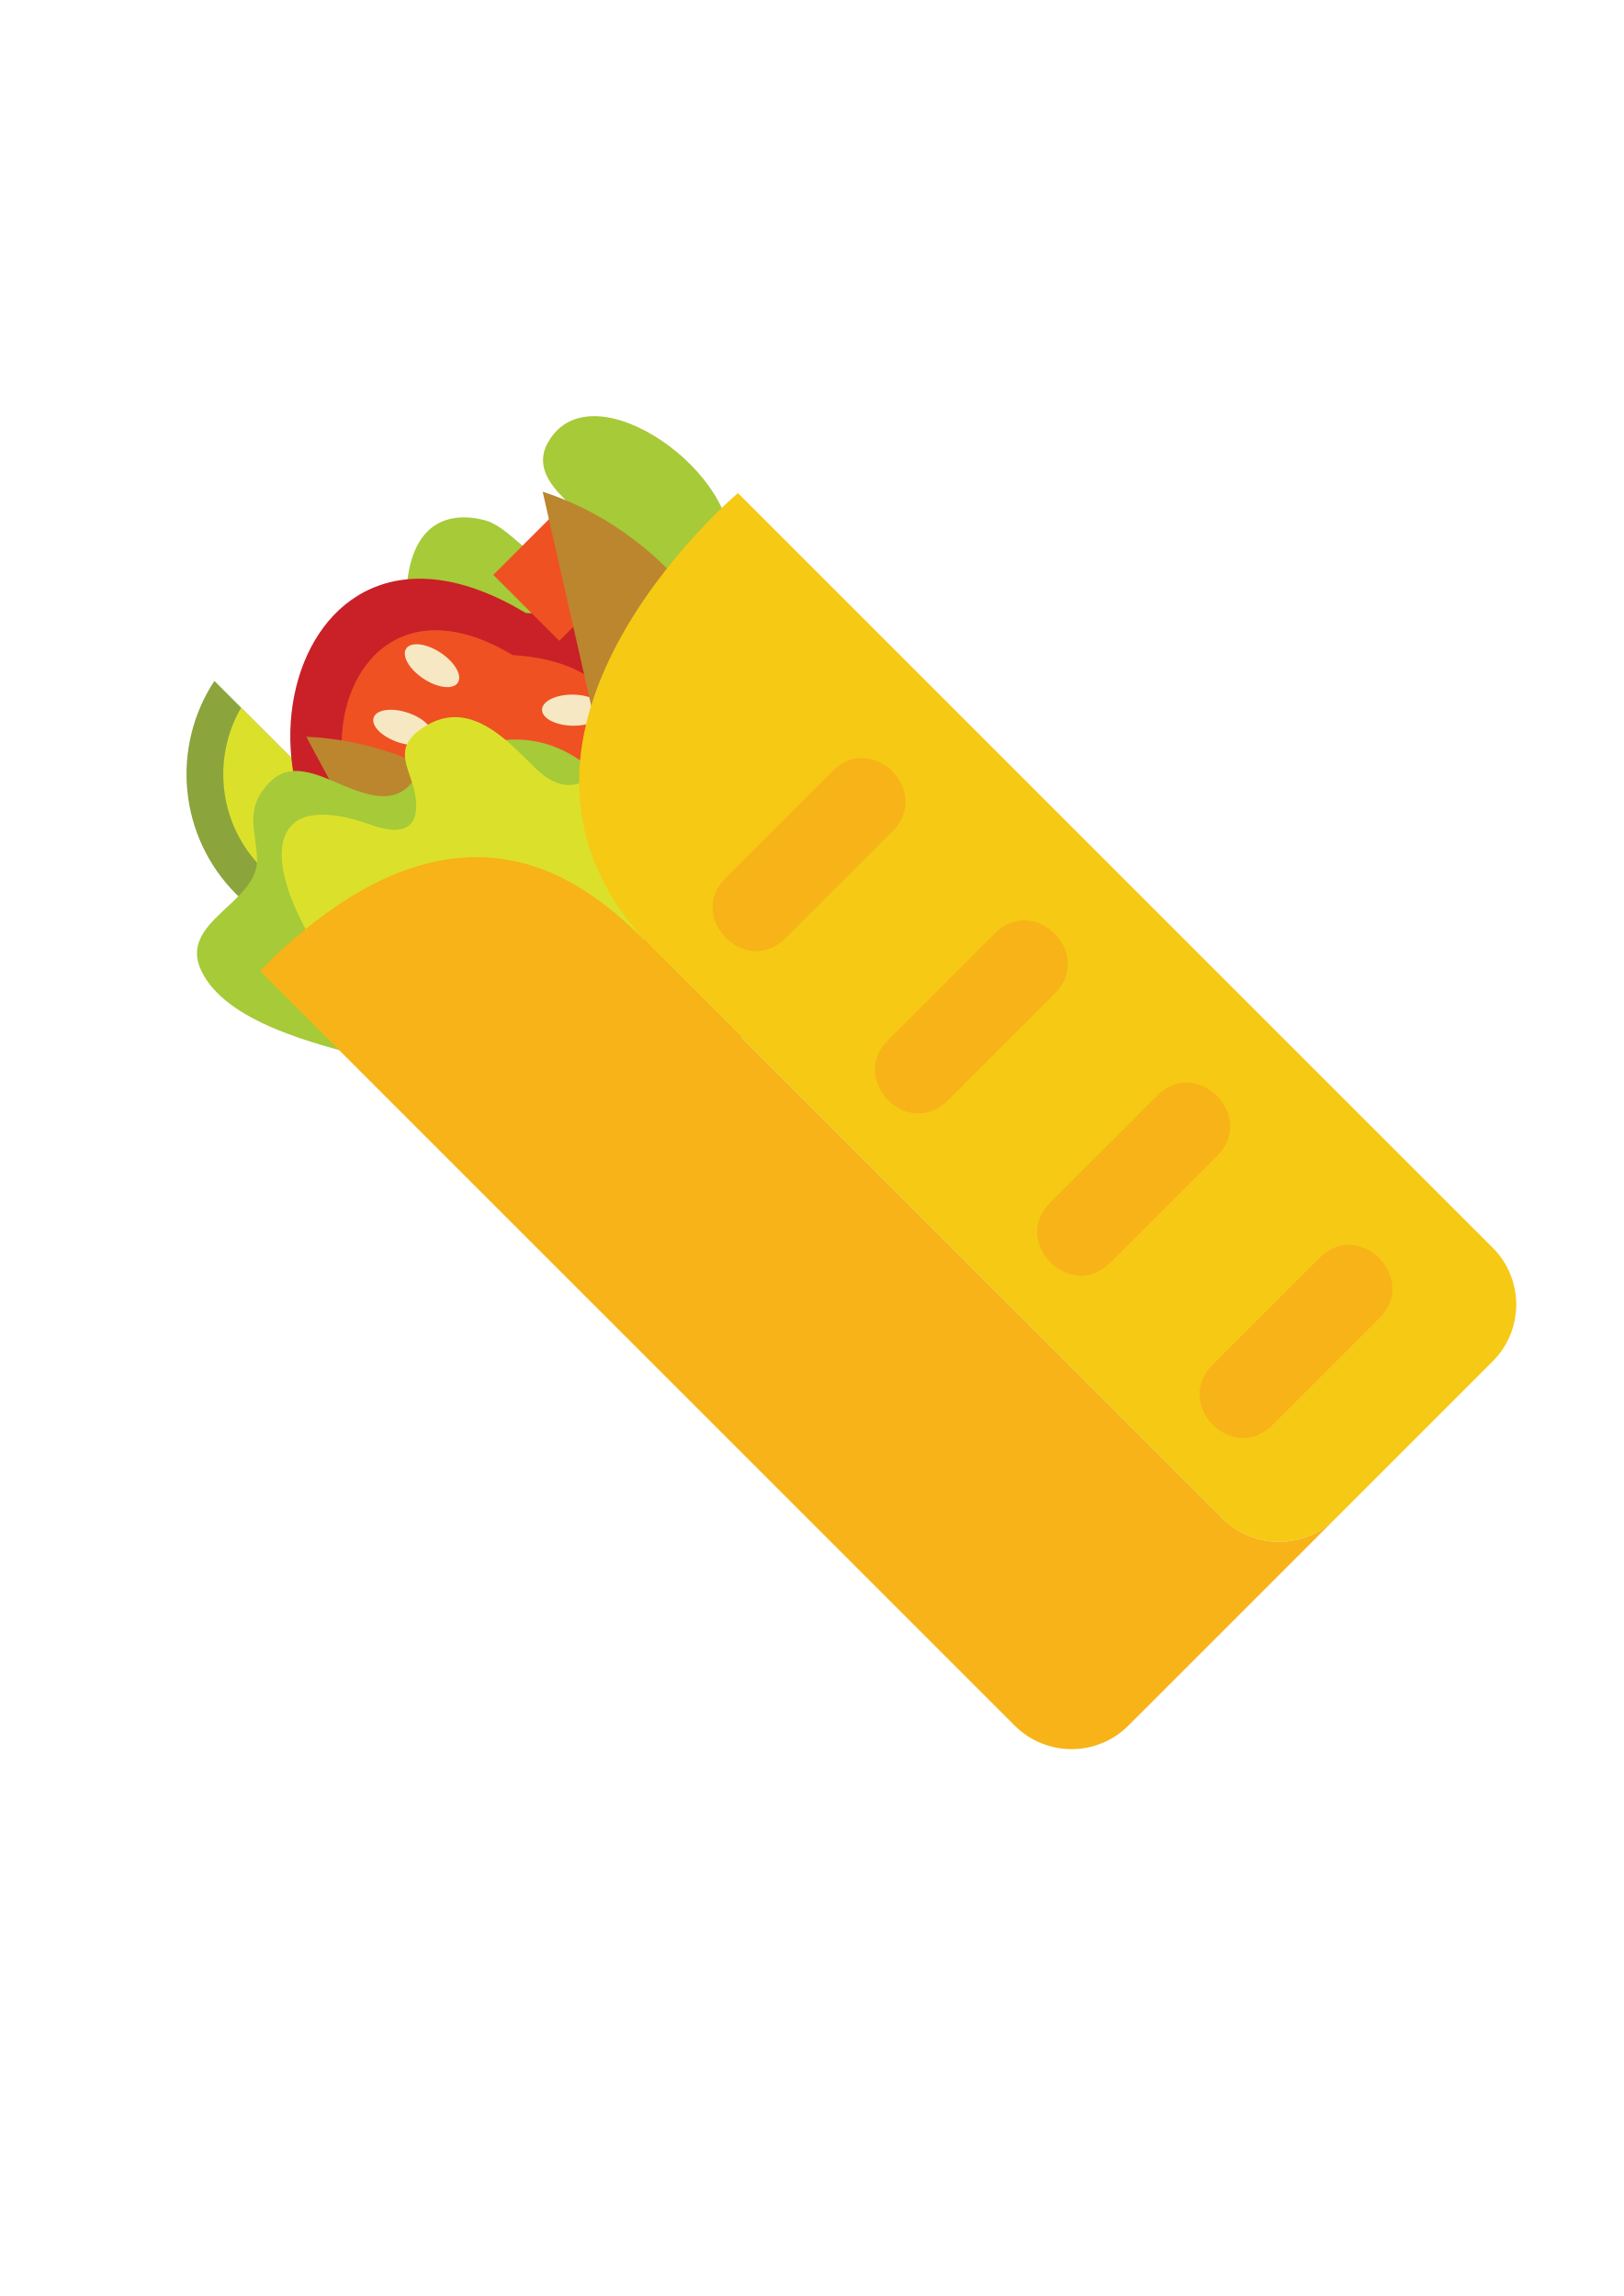
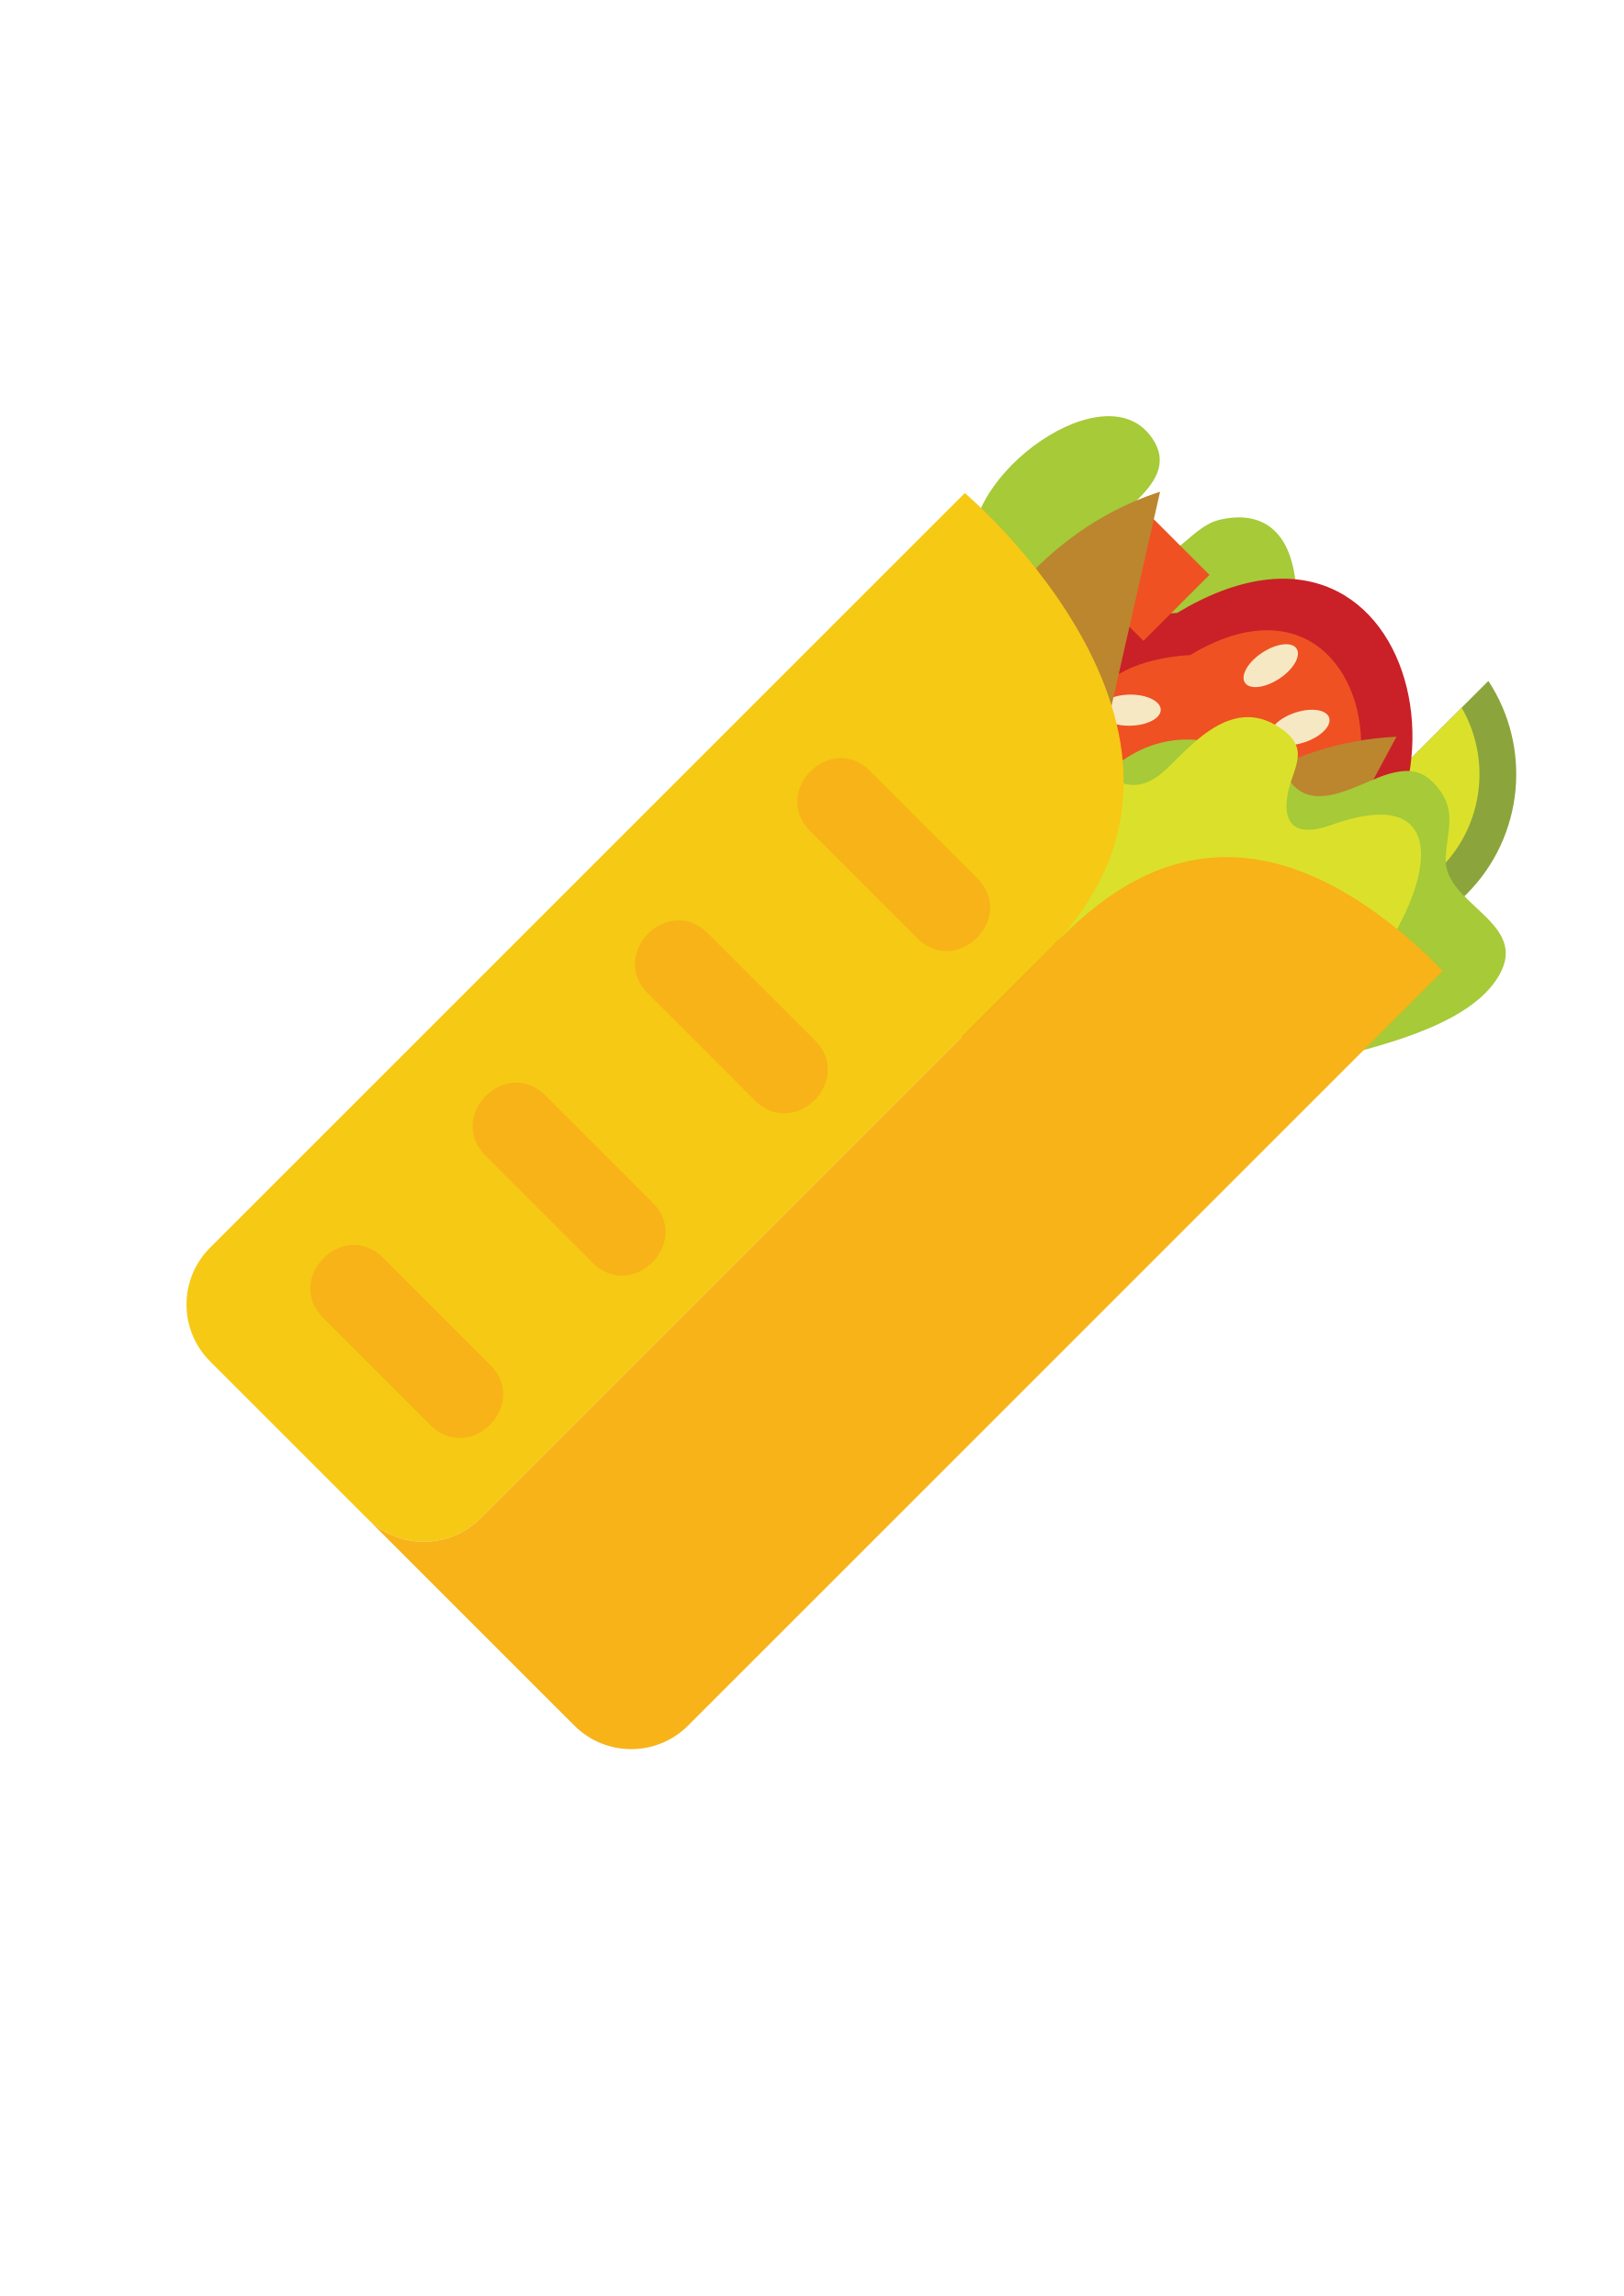
- <svg xmlns="http://www.w3.org/2000/svg" width="210mm" height="297mm" viewBox="0 0 210 297" version="1.1" id="svg1" inkscapeVersion="1.3 (0e150ed6c4, 2023-07-21)" sodipodiDocname="wrap.svg" xmlnsSnkscape="http://www.inkscape.org/namespaces/inkscape" xmlnsSodipodi="http://sodipodi.sourceforge.net/DTD/sodipodi-0.dtd" xmlnsSvg="http://www.w3.org/2000/svg">
+ <svg xmlns="http://www.w3.org/2000/svg" width="210mm" height="297mm" viewBox="0 0 210 297" version="1.1" id="svg1" inkscapeVersion="1.3 (0e150ed6c4, 2023-07-21)" sodipodiDocname="wrap.svg" xmlnsInkscape="http://www.inkscape.org/namespaces/inkscape" xmlnsSodipodi="http://sodipodi.sourceforge.net/DTD/sodipodi-0.dtd" xmlnsSvg="http://www.w3.org/2000/svg">
  <sodipodiNamedview id="namedview1" pagecolor="#ffffff" bordercolor="#000000" borderopacity="0.25" inkscapeShowpageshadow="2" inkscapePageopacity="0.0" inkscapePagecheckerboard="0" inkscapeDeskcolor="#d1d1d1" inkscapeDocument-units="mm" inkscapeZoom="0.517" inkscapeCx="380.918" inkscapeCy="573.311" inkscapeWindow-width="1920" inkscapeWindow-height="1017" inkscapeWindow-x="-8" inkscapeWindow-y="-8" inkscapeWindow-maximized="1" inkscapeCurrent-layer="g272" />
  <defs id="defs1" />
  <g inkscapeLabel="Warstwa 1" inkscapeGroupmode="layer" id="layer1">
    <g id="g272" transform="matrix(0.2645833,0,0,0.2645833,-423.8912,-387.8795)">
-       <g id="g406" transform="translate(-1231.72,1238.566)">
+       <g id="g406" transform="matrix(-1,0,0,1,5268.28,1238.566)">
        <path style="fill:#a6ca38" d="m 3032.543,529.809 c 1.415,24.602 -92.887,58.542 53.611,97.737 13.649,-16.442 98.646,-113.289 103.029,-125.739 12.886,-36.592 -59.627,-92.602 -84.681,-62.17 -18.937,23.003 19.573,38.117 18.664,48.235 -0.768,8.538 -9.81,13.38 -17.694,13.626 -13.477,0.417 -22.167,-16.636 -35.104,-19.838 -21.639,-5.355 -40.283,5.236 -37.825,48.149 z" id="path384" />
        <g id="g386">
          <path style="fill:#8ba43c" d="m 3053.563,675.292 c -32.206,21.218 -75.906,17.657 -104.247,-10.681 -28.339,-28.339 -31.912,-72.054 -10.694,-104.259 z" id="path385" />
          <path style="fill:#dbe12b" d="m 3040.498,662.229 c -24.867,14.401 -57.216,10.941 -78.48,-10.322 -21.274,-21.275 -24.732,-53.625 -10.331,-78.491 z" id="path386" />
        </g>
        <g id="g397">
          <path style="fill:#ca2027" d="m 3090.793,527.102 c -123.26,-74.065 -160.146,119.71 -47.818,154.477 112.364,34.779 191.36,-145.952 47.818,-154.477 z" id="path387" />
          <path style="fill:#ef5123" d="m 3084.404,547.689 c -89.553,-53.79 -116.338,86.99 -34.721,112.242 81.633,25.255 139.031,-106.033 34.721,-112.242 z" id="path388" />
          <path style="fill:#f7e8c4" d="m 3051.86,652.91 c -4.009,-1.245 -5.245,-8.727 -2.783,-16.696 2.474,-7.995 7.717,-13.447 11.74,-12.211 3.996,1.241 5.22,8.728 2.773,16.706 -2.477,7.976 -7.72,13.447 -11.73,12.201 z" id="path389" />
          <g id="g396">
            <g id="g392">
              <path style="fill:#f7e8c4" d="m 3057.62,561.223 c -2.316,3.515 -9.842,2.604 -16.808,-1.988 -6.978,-4.608 -10.741,-11.196 -8.433,-14.694 2.313,-3.505 9.836,-2.598 16.812,2.008 6.962,4.593 10.738,11.168 8.429,14.674 z" id="path390" />
              <path style="fill:#f7e8c4" d="m 3045.148,587.937 c -1.348,3.967 -8.848,5.035 -16.772,2.367 -7.906,-2.671 -13.235,-8.038 -11.917,-12.012 1.354,-3.994 8.855,-5.045 16.78,-2.372 7.911,2.659 13.233,8.039 11.909,12.017 z" id="path391" />
              <path style="fill:#f7e8c4" d="m 3046.173,610.74 c 1.185,4.027 -4.358,9.201 -12.38,11.551 -8.015,2.333 -15.465,0.977 -16.659,-3.059 -1.186,-4.029 4.365,-9.194 12.385,-11.543 8.016,-2.35 15.491,-0.98 16.654,3.051 z" id="path392" />
            </g>
            <g id="g395">
              <path style="fill:#f7e8c4" d="m 3098.78,574.393 c -0.079,4.207 6.635,7.711 14.993,7.843 8.36,0.13 15.183,-3.162 15.253,-7.338 0.07,-4.193 -6.658,-7.725 -14.996,-7.863 -8.346,-0.12 -15.174,3.165 -15.25,7.358 z" id="path393" />
              <path style="fill:#f7e8c4" d="m 3093.976,603.477 c -1.147,4.035 4.443,9.159 12.483,11.429 8.06,2.264 15.491,0.85 16.639,-3.188 1.138,-4.037 -4.444,-9.149 -12.497,-11.429 -8.025,-2.273 -15.488,-0.849 -16.625,3.188 z" id="path394" />
              <path style="fill:#f7e8c4" d="m 3080.241,621.703 c -3.226,2.669 -1.59,10.058 3.712,16.538 5.294,6.444 12.207,9.545 15.46,6.877 3.25,-2.654 1.594,-10.049 -3.692,-16.507 -5.285,-6.484 -12.212,-9.552 -15.48,-6.908 z" id="path395" />
            </g>
          </g>
        </g>
        <path style="fill:#bb862e" d="m 3116.446,666.357 -46.46,82.079 -86.453,-160.813 c 55.96,2.485 102.374,36.059 132.913,78.734 z" id="path397" />
        <path style="fill:#a6ca38" d="m 3013.1,744.423 113.849,-137.161 c -42.233,-42.057 -90.812,1.53 -91.818,2.796 -12.354,15.505 -34.089,-0.526 -48.236,-4.371 -10.44,-2.838 -16.885,-1.439 -23.694,6.992 -9.047,11.205 -4.475,20.706 -3.713,34.006 1.285,22.309 -38.826,30.997 -27.283,55.335 12.089,25.492 56.872,35.977 80.895,42.403 z" id="path398" />
        <path style="fill:#dbe12b" d="m 3094.271,774.482 c 19.664,-27.957 108.563,-150.762 109.298,-155.351 1.639,-10.228 -24.194,-50.343 -67.97,-19.729 -13.286,9.293 -22.379,17.241 -36.063,7.049 -10.919,-8.135 -31.809,-39.195 -56.897,-24.534 -19.53,11.416 -7.109,21.61 -5.541,36.158 1.858,17.231 -10.242,16.808 -21.853,12.641 -95.531,-34.282 -18.631,117.644 79.026,143.766 z" id="path399" />
        <rect x="3084.586" y="486.119" transform="matrix(0.7071,-0.7071,0.7071,0.7071,550.1164,2345.874)" style="fill:#ef5123" width="44.038" height="45.619" id="rect399" />
        <path style="fill:#bb862e" d="m 3164.226,755.087 c 92.367,-24.659 69.428,-243.461 -65.128,-287.25 z" id="path400" />
        <path style="fill:#f6c914" d="m 3563.502,892.986 -76.711,76.71 c -15.327,15.326 -40.203,15.326 -55.531,0 L 3154.183,692.62 c -103.124,-103.126 40.368,-224.116 40.368,-224.116 l 368.951,368.951 c 15.324,15.324 15.338,40.193 0,55.531 z" id="path401" />
        <path style="fill:#f7b318" d="m 3217.858,686.041 c -19.469,19.469 -48.672,-9.994 -29.333,-29.333 l 52.243,-52.245 c 19.455,-19.456 48.715,9.954 29.335,29.334 z" id="path402" />
        <path style="fill:#f7b318" d="m 3297.201,765.382 c -19.471,19.467 -48.676,-9.996 -29.337,-29.334 l 52.241,-52.243 c 19.461,-19.459 48.717,9.954 29.333,29.335 z" id="path403" />
        <path style="fill:#f7b318" d="m 3376.54,844.721 c -19.468,19.471 -48.674,-9.996 -29.337,-29.333 l 52.245,-52.245 c 19.457,-19.458 48.713,9.956 29.333,29.336 z" id="path404" />
        <path style="fill:#f7b318" d="m 3455.879,924.063 c -19.471,19.467 -48.674,-9.996 -29.337,-29.336 l 52.245,-52.245 c 19.457,-19.457 48.713,9.956 29.333,29.336 z" id="path405" />
        <path style="fill:#f7b318" d="m 3486.791,969.696 -101.401,101.4 c -15.324,15.328 -40.204,15.328 -55.532,0 l -368.949,-368.951 8.065,-8.063 c 103.706,-96.763 166.636,-20.037 190.75,4.078 l 271.536,271.536 c 15.328,15.327 40.204,15.327 55.531,0 z" id="path406" />
      </g>
    </g>
  </g>
</svg>
